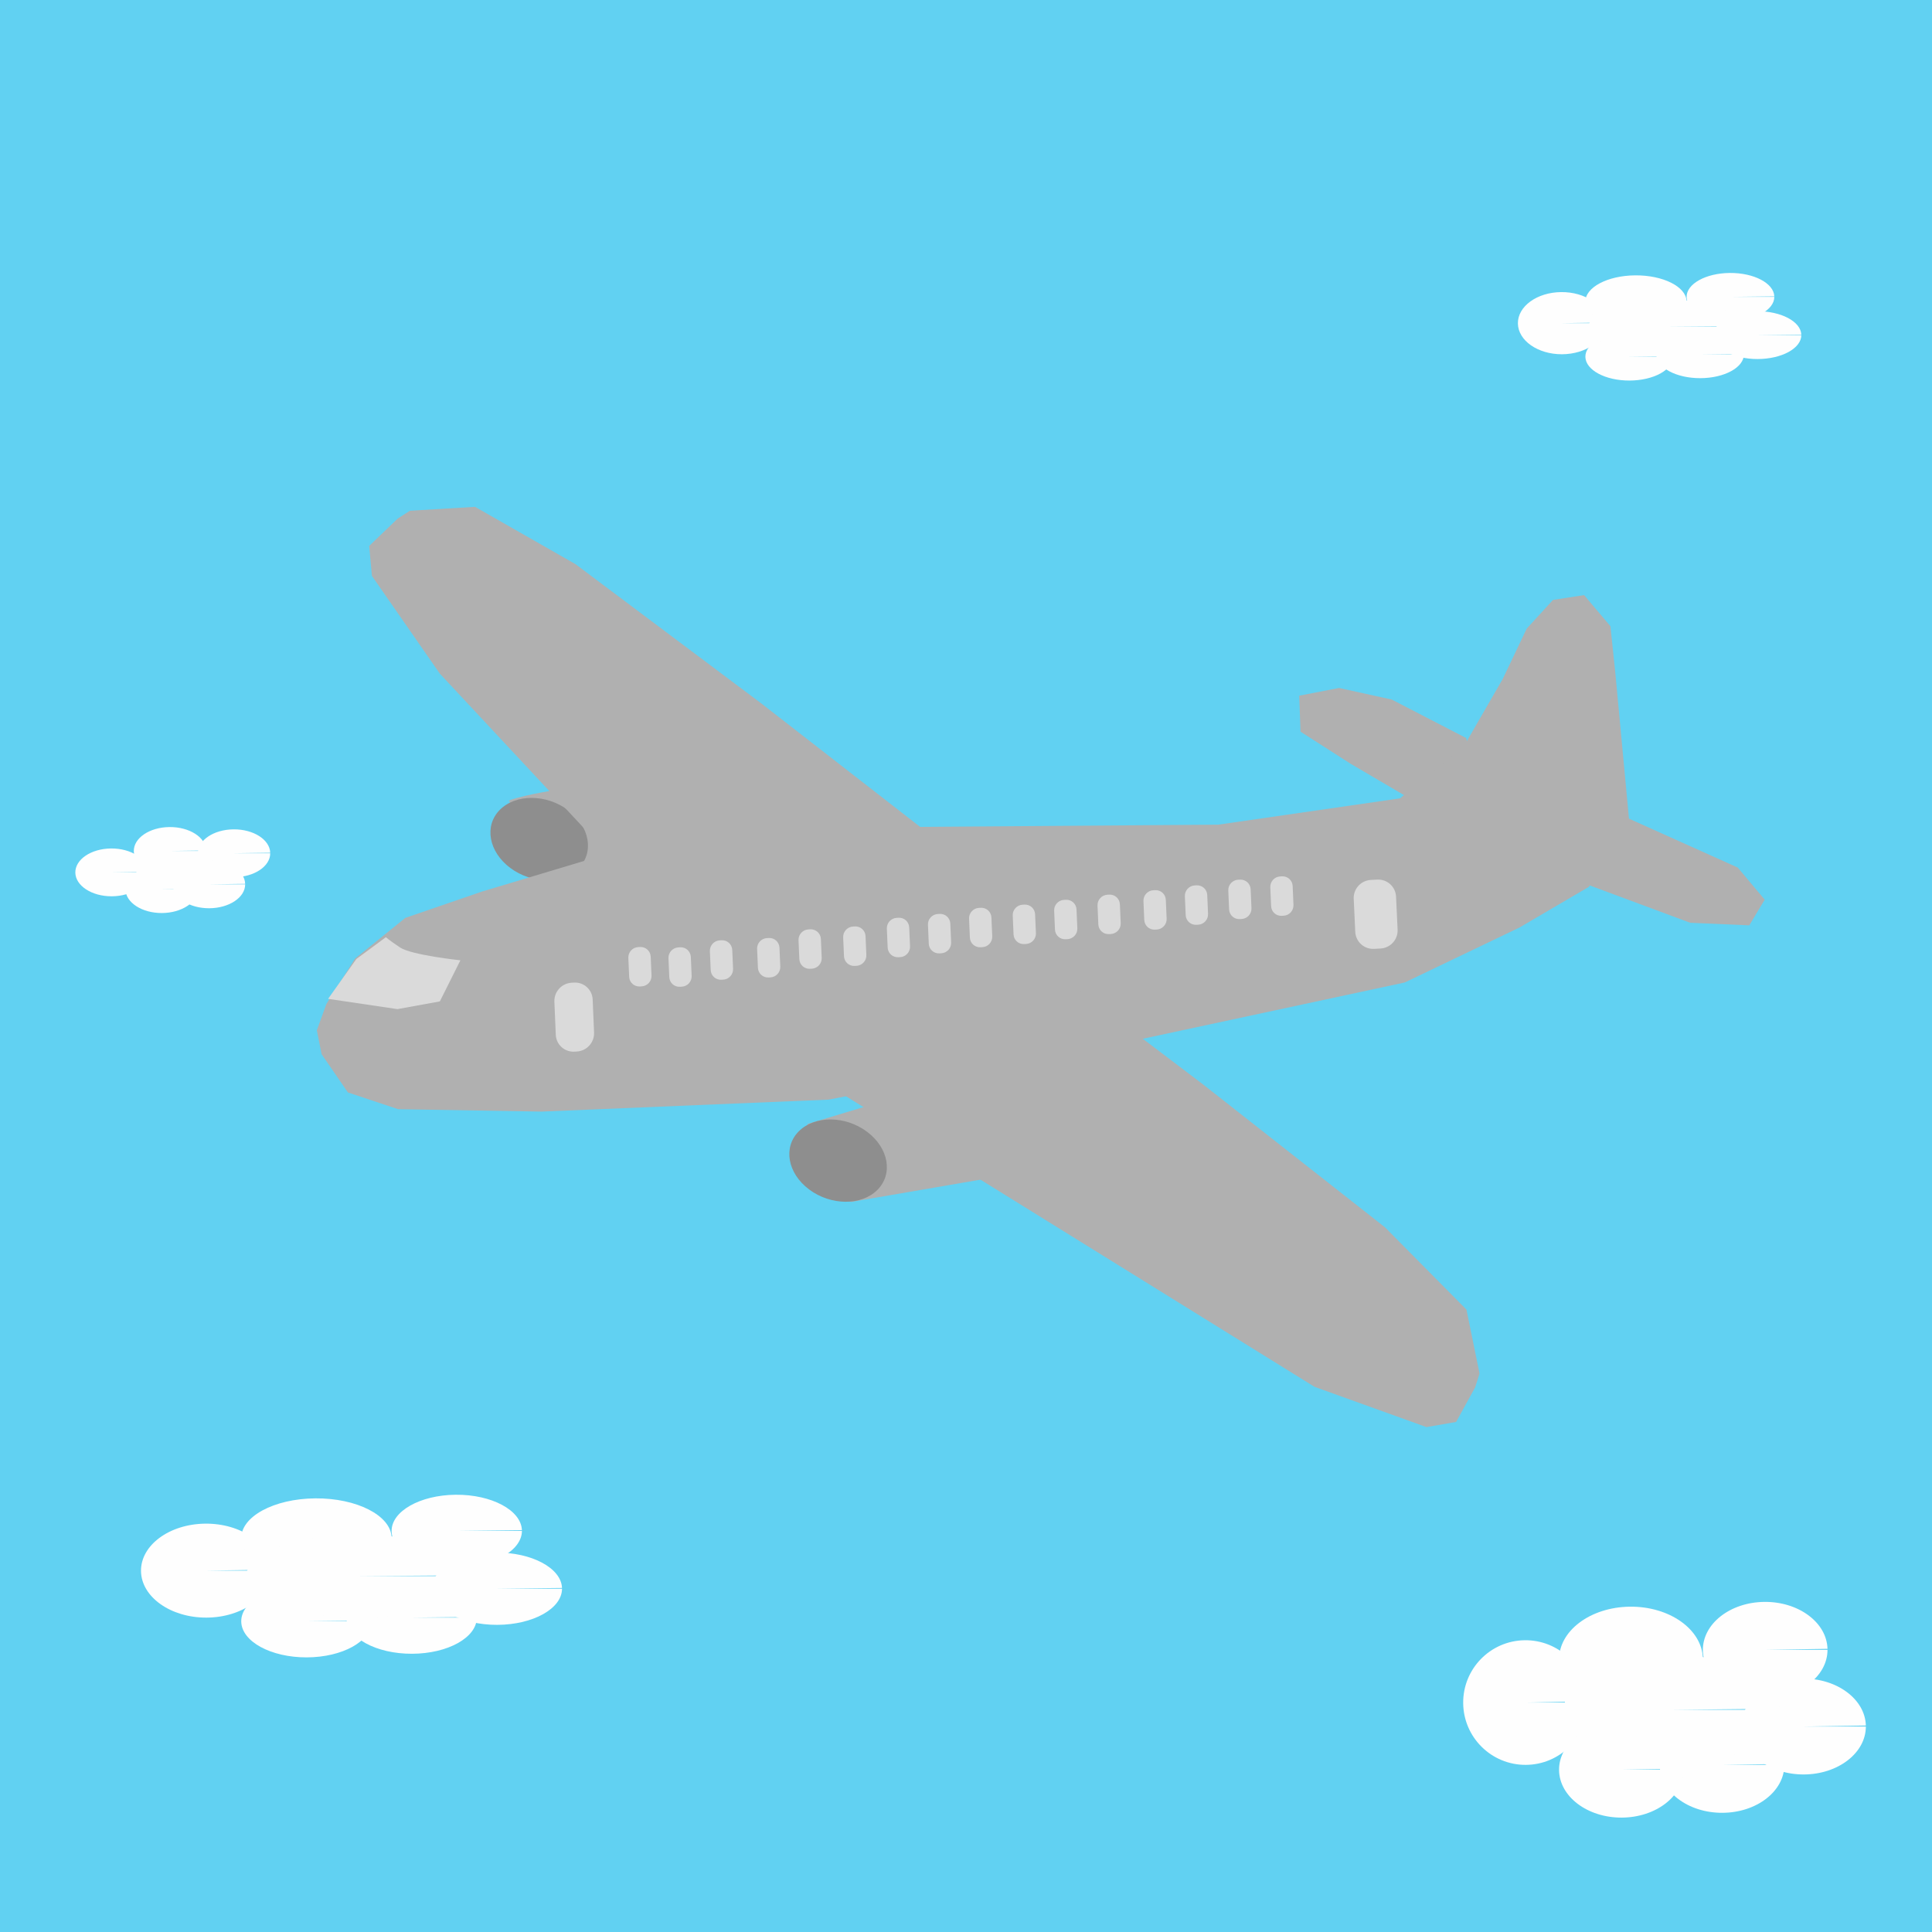
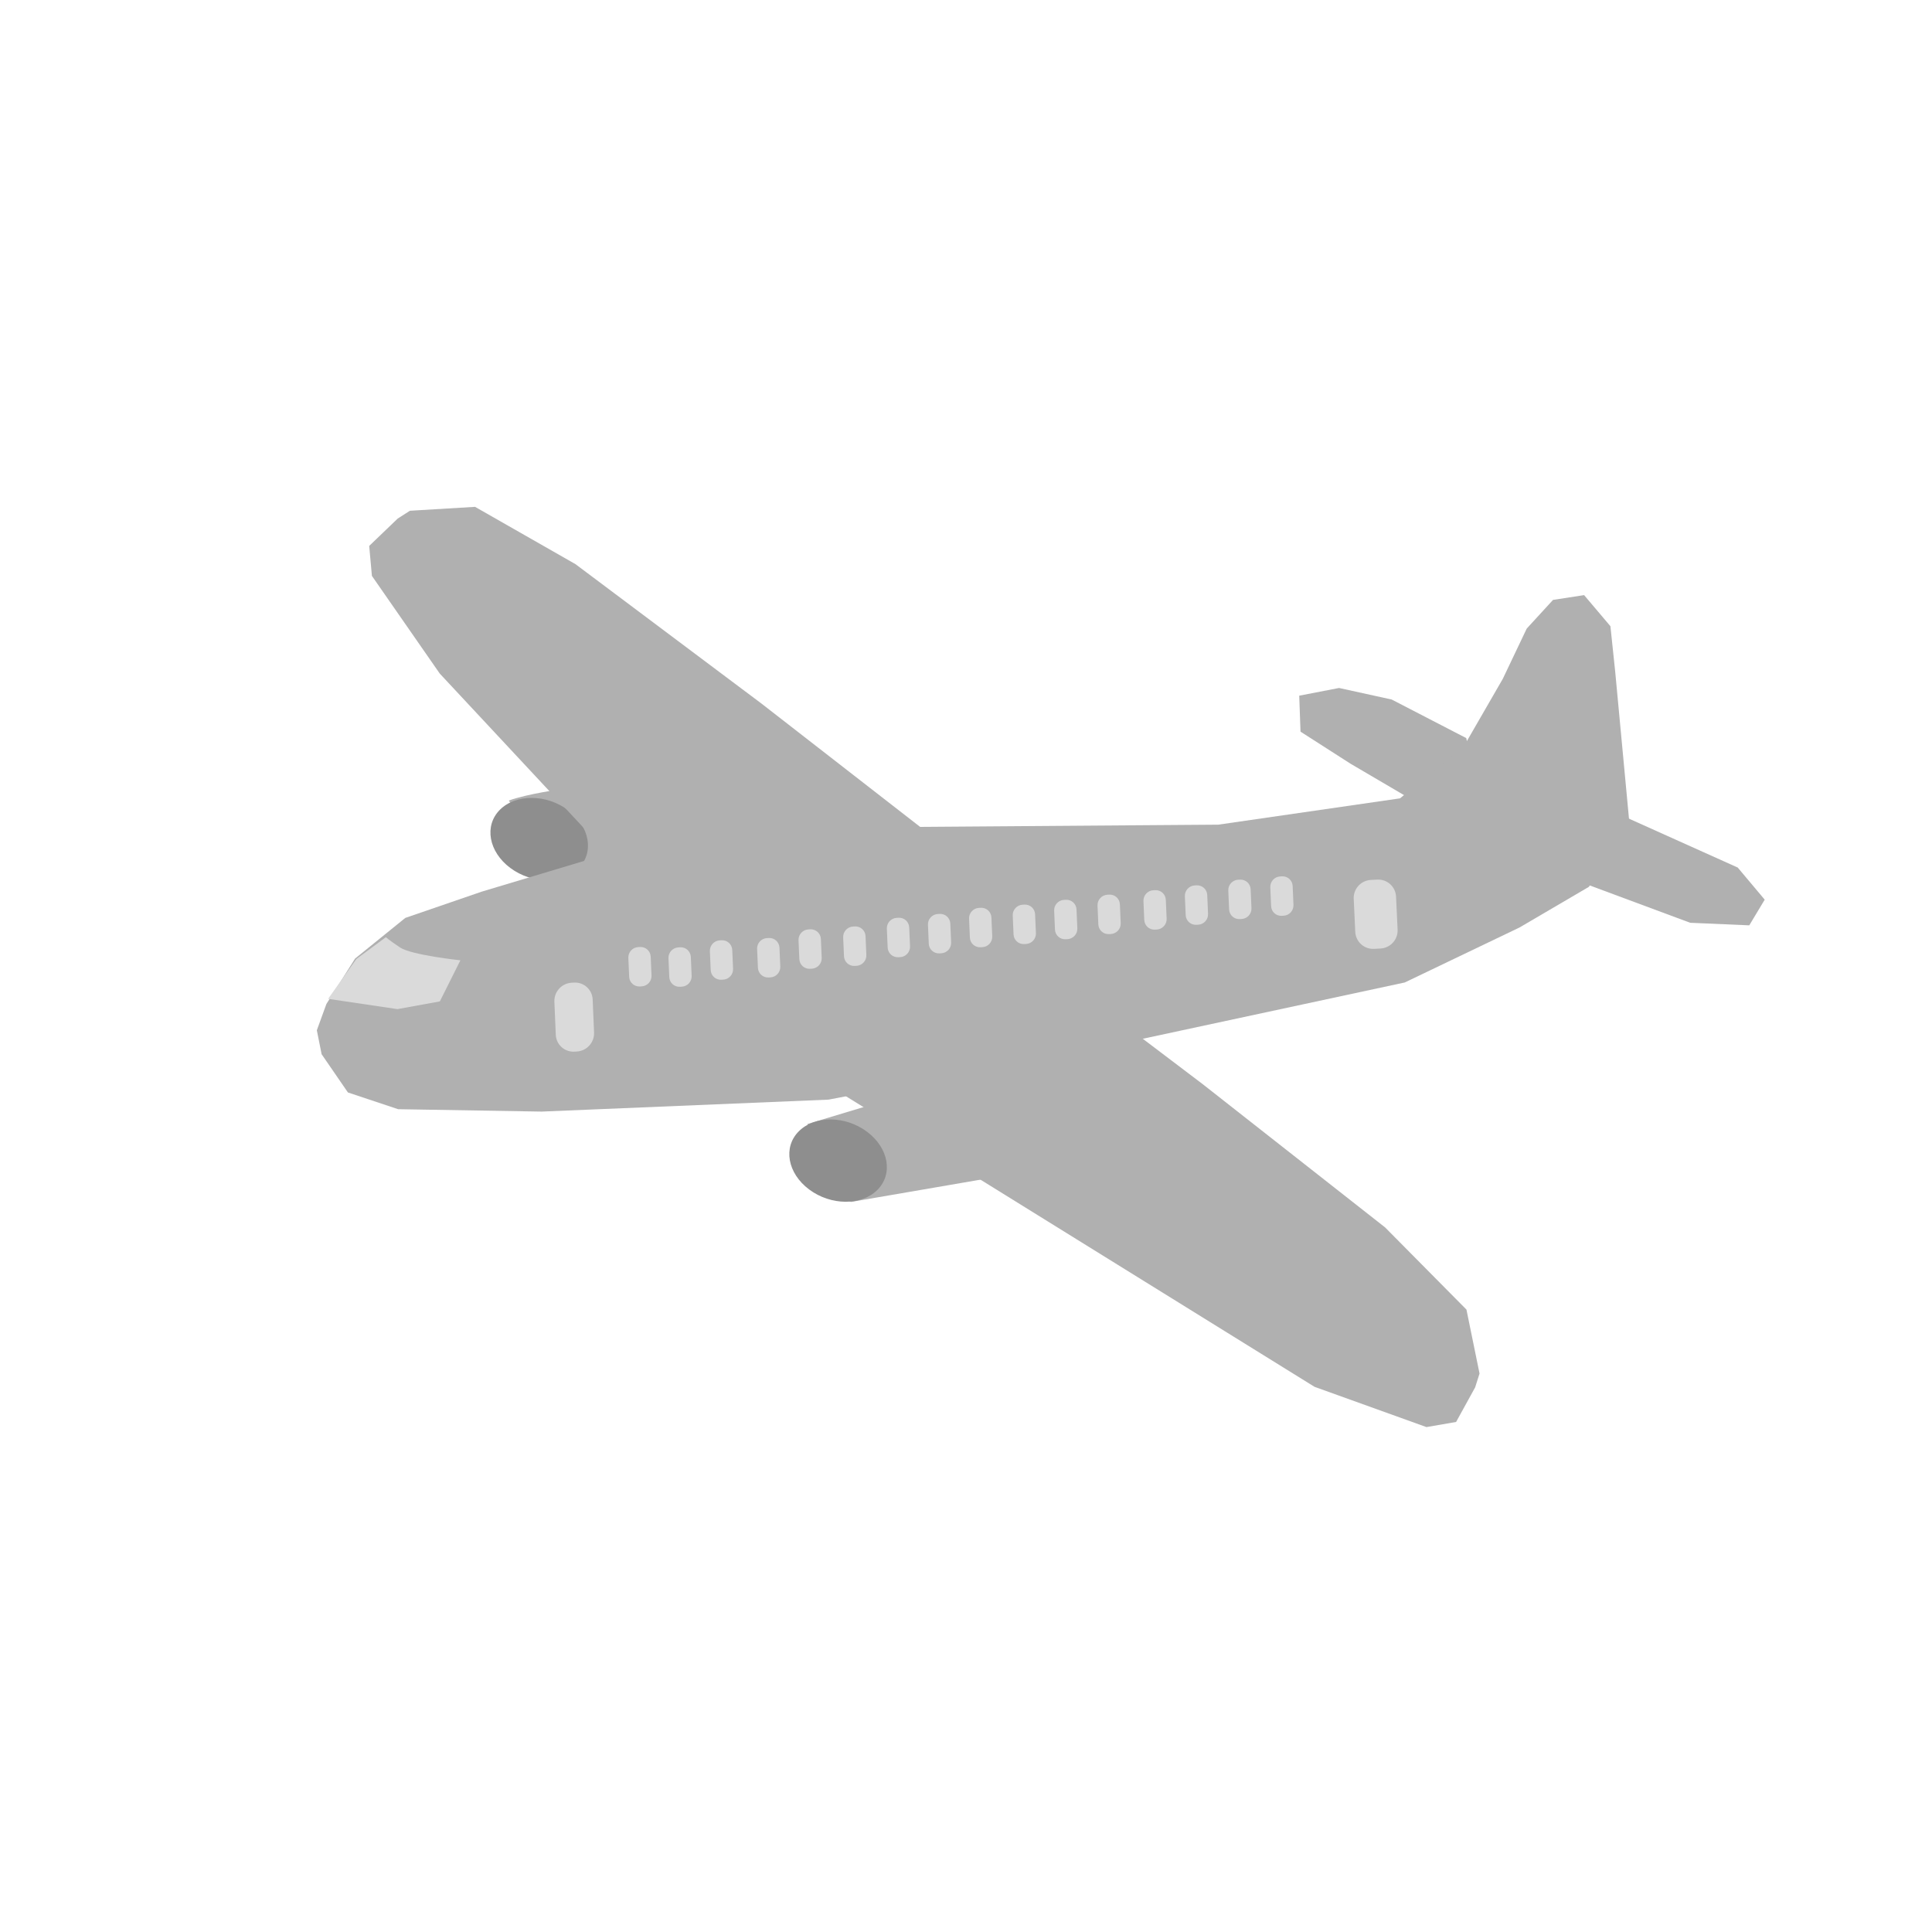
- <svg xmlns="http://www.w3.org/2000/svg" width="520" height="520">
-   <g transform="translate(-124.252 -415.238)">
-     <rect style="opacity:1;fill:#61d1f2;fill-opacity:1;stroke:none;stroke-width:.806;stroke-opacity:1" width="520" height="520" x="124.252" y="415.238" ry="0" />
-     <path transform="matrix(.75688 0 0 .65 26.875 436.033)" d="M181.188 329.243a12.871 9.901 0 0 1-12.804 9.9 12.871 9.901 0 0 1-12.938-9.797 12.871 9.901 0 0 1 12.67-10.003 12.871 9.901 0 0 1 13.07 9.693l-12.87.207z" style="fill:#fefefe;fill-opacity:1;stroke:none" />
-     <path d="M181.188 329.243a12.871 9.901 0 0 1-12.804 9.9 12.871 9.901 0 0 1-12.938-9.797 12.871 9.901 0 0 1 12.67-10.003 12.871 9.901 0 0 1 13.07 9.693l-12.87.207z" style="fill:#fefefe;fill-opacity:1;stroke:none" transform="matrix(.75688 0 0 .65 42.612 430.267)" />
-     <path d="M181.188 329.243a12.871 9.901 0 0 1-12.804 9.9 12.871 9.901 0 0 1-12.938-9.797 12.871 9.901 0 0 1 12.67-10.003 12.871 9.901 0 0 1 13.07 9.693l-12.87.207z" style="fill:#fefefe;fill-opacity:1;stroke:none" transform="matrix(.75688 0 0 .65 59.848 430.885)" />
-     <path d="M181.188 329.243a12.871 9.901 0 0 1-12.804 9.9 12.871 9.901 0 0 1-12.938-9.797 12.871 9.901 0 0 1 12.67-10.003 12.871 9.901 0 0 1 13.07 9.693l-12.87.207z" style="fill:#fefefe;fill-opacity:1;stroke:none" transform="matrix(.75688 0 0 .65 40.364 440.538)" />
-     <path d="M181.188 329.243a12.871 9.901 0 0 1-12.804 9.9 12.871 9.901 0 0 1-12.938-9.797 12.871 9.901 0 0 1 12.67-10.003 12.871 9.901 0 0 1 13.07 9.693l-12.87.207z" style="fill:#fefefe;fill-opacity:1;stroke:none" transform="matrix(.75688 0 0 .65 53.103 439.251)" />
-     <g>
-       <path transform="matrix(1.30315 0 0 1.69409 315.501 315.715)" style="fill:#fefefe;fill-opacity:1;stroke:none" d="M181.188 329.243a12.871 9.901 0 0 1-12.804 9.9 12.871 9.901 0 0 1-12.938-9.797 12.871 9.901 0 0 1 12.67-10.003 12.871 9.901 0 0 1 13.07 9.693l-12.87.207z" />
-       <path transform="matrix(1.50363 0 0 1.43346 310.142 389.913)" style="fill:#fefefe;fill-opacity:1;stroke:none" d="M181.188 329.243a12.871 9.901 0 0 1-12.804 9.9 12.871 9.901 0 0 1-12.938-9.797 12.871 9.901 0 0 1 12.67-10.003 12.871 9.901 0 0 1 13.07 9.693l-12.87.207z" />
-       <path transform="matrix(1.30315 0 0 1.30315 380.013 430.238)" style="fill:#fefefe;fill-opacity:1;stroke:none" d="M181.188 329.243a12.871 9.901 0 0 1-12.804 9.9 12.871 9.901 0 0 1-12.938-9.797 12.871 9.901 0 0 1 12.67-10.003 12.871 9.901 0 0 1 13.07 9.693l-12.87.207z" />
-       <path transform="matrix(1.30315 0 0 1.30315 390.335 450.882)" style="fill:#fefefe;fill-opacity:1;stroke:none" d="M181.188 329.243a12.871 9.901 0 0 1-12.804 9.9 12.871 9.901 0 0 1-12.938-9.797 12.871 9.901 0 0 1 12.67-10.003 12.871 9.901 0 0 1 13.07 9.693l-12.87.207z" />
-       <path transform="matrix(1.30315 0 0 1.30315 368.401 461.204)" style="fill:#fefefe;fill-opacity:1;stroke:none" d="M181.188 329.243a12.871 9.901 0 0 1-12.804 9.9 12.871 9.901 0 0 1-12.938-9.797 12.871 9.901 0 0 1 12.67-10.003 12.871 9.901 0 0 1 13.07 9.693l-12.87.207z" />
-       <path transform="matrix(1.30315 0 0 1.30315 341.306 462.494)" style="fill:#fefefe;fill-opacity:1;stroke:none" d="M181.188 329.243a12.871 9.901 0 0 1-12.804 9.9 12.871 9.901 0 0 1-12.938-9.797 12.871 9.901 0 0 1 12.67-10.003 12.871 9.901 0 0 1 13.07 9.693l-12.87.207z" />
-       <path d="M181.188 329.243a12.871 9.901 0 0 1-12.804 9.9 12.871 9.901 0 0 1-12.938-9.797 12.871 9.901 0 0 1 12.67-10.003 12.871 9.901 0 0 1 13.07 9.693l-12.87.207z" style="fill:#fefefe;fill-opacity:1;stroke:none" transform="matrix(2.25544 0 0 1.49862 194.566 382.034)" />
-     </g>
-     <g>
-       <path transform="matrix(1.36252 0 0 1.27726 -49.596 417.447)" style="fill:#fefefe;fill-opacity:1;stroke:none" d="M181.188 329.243a12.871 9.901 0 0 1-12.804 9.9 12.871 9.901 0 0 1-12.938-9.797 12.871 9.901 0 0 1 12.67-10.003 12.871 9.901 0 0 1 13.07 9.693l-12.87.207z" />
-       <path transform="matrix(1.57214 0 0 1.08076 -55.2 473.389)" style="fill:#fefefe;fill-opacity:1;stroke:none" d="M181.188 329.243a12.871 9.901 0 0 1-12.804 9.9 12.871 9.901 0 0 1-12.938-9.797 12.871 9.901 0 0 1 12.67-10.003 12.871 9.901 0 0 1 13.07 9.693l-12.87.207z" />
-       <path transform="matrix(1.36252 0 0 .98251 17.855 503.792)" style="fill:#fefefe;fill-opacity:1;stroke:none" d="M181.188 329.243a12.871 9.901 0 0 1-12.804 9.9 12.871 9.901 0 0 1-12.938-9.797 12.871 9.901 0 0 1 12.67-10.003 12.871 9.901 0 0 1 13.07 9.693l-12.87.207z" />
-       <path transform="matrix(1.36252 0 0 .98251 28.648 519.356)" style="fill:#fefefe;fill-opacity:1;stroke:none" d="M181.188 329.243a12.871 9.901 0 0 1-12.804 9.9 12.871 9.901 0 0 1-12.938-9.797 12.871 9.901 0 0 1 12.67-10.003 12.871 9.901 0 0 1 13.07 9.693l-12.87.207z" />
-       <path transform="matrix(1.36252 0 0 .98251 5.714 527.139)" style="fill:#fefefe;fill-opacity:1;stroke:none" d="M181.188 329.243a12.871 9.901 0 0 1-12.804 9.9 12.871 9.901 0 0 1-12.938-9.797 12.871 9.901 0 0 1 12.67-10.003 12.871 9.901 0 0 1 13.07 9.693l-12.87.207z" />
-       <path transform="matrix(1.36252 0 0 .98251 -22.616 528.112)" style="fill:#fefefe;fill-opacity:1;stroke:none" d="M181.188 329.243a12.871 9.901 0 0 1-12.804 9.9 12.871 9.901 0 0 1-12.938-9.797 12.871 9.901 0 0 1 12.67-10.003 12.871 9.901 0 0 1 13.07 9.693l-12.87.207z" />
-       <path d="M181.188 329.243a12.871 9.901 0 0 1-12.804 9.9 12.871 9.901 0 0 1-12.938-9.797 12.871 9.901 0 0 1 12.67-10.003 12.871 9.901 0 0 1 13.07 9.693l-12.87.207z" style="fill:#fefefe;fill-opacity:1;stroke:none" transform="matrix(2.35821 0 0 1.12989 -176.042 467.448)" />
-     </g>
-     <g>
-       <path transform="matrix(.9172 0 0 .845 390.221 224.01)" style="fill:#fefefe;fill-opacity:1;stroke:none" d="M181.188 329.243a12.871 9.901 0 0 1-12.804 9.9 12.871 9.901 0 0 1-12.938-9.797 12.871 9.901 0 0 1 12.67-10.003 12.871 9.901 0 0 1 13.07 9.693l-12.87.207z" />
-       <path transform="matrix(1.0583 0 0 .715 386.45 261.02)" style="fill:#fefefe;fill-opacity:1;stroke:none" d="M181.188 329.243a12.871 9.901 0 0 1-12.804 9.9 12.871 9.901 0 0 1-12.938-9.797 12.871 9.901 0 0 1 12.67-10.003 12.871 9.901 0 0 1 13.07 9.693l-12.87.207z" />
-       <path transform="matrix(.9172 0 0 .65 435.627 281.133)" style="fill:#fefefe;fill-opacity:1;stroke:none" d="M181.188 329.243a12.871 9.901 0 0 1-12.804 9.9 12.871 9.901 0 0 1-12.938-9.797 12.871 9.901 0 0 1 12.67-10.003 12.871 9.901 0 0 1 13.07 9.693l-12.87.207z" />
-       <path transform="matrix(.9172 0 0 .65 442.892 291.43)" style="fill:#fefefe;fill-opacity:1;stroke:none" d="M181.188 329.243a12.871 9.901 0 0 1-12.804 9.9 12.871 9.901 0 0 1-12.938-9.797 12.871 9.901 0 0 1 12.67-10.003 12.871 9.901 0 0 1 13.07 9.693l-12.87.207z" />
-       <path transform="matrix(.9172 0 0 .65 427.454 296.579)" style="fill:#fefefe;fill-opacity:1;stroke:none" d="M181.188 329.243a12.871 9.901 0 0 1-12.804 9.9 12.871 9.901 0 0 1-12.938-9.797 12.871 9.901 0 0 1 12.67-10.003 12.871 9.901 0 0 1 13.07 9.693l-12.87.207z" />
-       <path transform="matrix(.9172 0 0 .65 408.384 297.222)" style="fill:#fefefe;fill-opacity:1;stroke:none" d="M181.188 329.243a12.871 9.901 0 0 1-12.804 9.9 12.871 9.901 0 0 1-12.938-9.797 12.871 9.901 0 0 1 12.67-10.003 12.871 9.901 0 0 1 13.07 9.693l-12.87.207z" />
-       <path d="M181.188 329.243a12.871 9.901 0 0 1-12.804 9.9 12.871 9.901 0 0 1-12.938-9.797 12.871 9.901 0 0 1 12.67-10.003 12.871 9.901 0 0 1 13.07 9.693l-12.87.207z" style="fill:#fefefe;fill-opacity:1;stroke:none" transform="matrix(1.58745 0 0 .7475 305.103 257.09)" />
-     </g>
-   </g>
-   <g transform="translate(-124.252 -106.97)">
-     <path style="fill:#b0b0b0;fill-opacity:1;stroke:none;stroke-width:.65px;stroke-linecap:butt;stroke-linejoin:miter;stroke-opacity:1" d="M353.286 430.472c-12.83-6.77-7.324-14.196-11.739-20.966l24.642-7.432 25.468 17.597-1.68 4.493z" />
-     <ellipse style="fill:#8e8e8e;fill-opacity:1;stroke:none;stroke-width:.641;stroke-opacity:1" transform="matrix(.80122 .59837 -.70793 .70629 0 0)" cx="549.721" cy="128.011" rx="13.191" ry="11.001" />
-     <path style="fill:#b0b0b0;fill-opacity:1;stroke:none;stroke-width:.65px;stroke-linecap:butt;stroke-linejoin:miter;stroke-opacity:1" d="M261.2 322.44c4.96-1.827 14.618-3.132 14.618-3.132l15.923 20.623-17.49 1.827z" />
-     <ellipse style="fill:#8e8e8e;fill-opacity:1;stroke:none;stroke-width:.641;stroke-opacity:1" transform="matrix(.80122 .59837 -.70793 .70629 0 0)" cx="430.381" cy="106.579" rx="13.191" ry="11.001" />
-     <path style="fill:#b0b0b0;fill-opacity:1;stroke:none;stroke-width:.673px;stroke-linecap:butt;stroke-linejoin:miter;stroke-opacity:1" d="m288.967 337.96-46.35-49.695-18.265-26.294-.73-8.064 7.67-7.363 3.288-2.103 17.535-1.052 27.033 15.426 50.046 37.514 44.202 34.359 5.114 4.908z" />
-     <path style="fill:#b0b0b0;fill-opacity:1;stroke:none;stroke-width:.65px;stroke-linecap:butt;stroke-linejoin:miter;stroke-opacity:1" d="m518.887 305.623-20.053-10.373-14.175-3.111-10.718 2.074.345 9.681 13.484 8.644 15.905 9.335L520.27 311.5z" />
-     <path style="fill:#b0b0b0;fill-opacity:1;stroke:none;stroke-width:.65px;stroke-linecap:butt;stroke-linejoin:miter;stroke-opacity:1" d="m286.112 337.294-32.178 9.654-20.594 7.08-13.515 10.94-7.723 12.227-2.574 7.08 1.287 6.435 7.08 10.297 13.514 4.505 38.614.644 77.228-3.218 77.227-14.802 77.872-16.733 30.89-14.802 18.664-10.94 10.94-16.733-3.86-41.188-1.288-12.228-7.079-8.366-8.366 1.287-7.08 7.723-6.435 13.515-9.654 16.732-3.861 3.862-14.158 11.584-48.911 7.08-86.881.643-79.159 8.366z" />
-     <path style="fill:#b0b0b0;fill-opacity:1;stroke:none;stroke-width:.65px;stroke-linecap:butt;stroke-linejoin:miter;stroke-opacity:1" d="m527.999 336.32 51.17 19.016 15.904.691 4.15-6.915-7.261-8.643-30.771-13.83z" />
-     <rect style="fill:#dadada;fill-opacity:1;stroke:none;stroke-width:.668;stroke-miterlimit:4;stroke-dasharray:none;stroke-dashoffset:0;stroke-opacity:1" width="11.411" height="18.57" x="471.793" y="368.887" ry="4.836" transform="matrix(.99866 -.05178 .04668 .99891 0 0)" />
-     <rect style="fill:#dadada;fill-opacity:1;stroke:none;stroke-width:.367;stroke-miterlimit:4;stroke-dasharray:none;stroke-dashoffset:0;stroke-opacity:1" width="6.029" height="10.607" x="450.826" y="368.601" ry="2.762" transform="matrix(.99843 -.05598 .04318 .99907 0 0)" />
-     <rect style="fill:#dadada;fill-opacity:1;stroke:none;stroke-width:.367;stroke-miterlimit:4;stroke-dasharray:none;stroke-dashoffset:0;stroke-opacity:1" width="6.029" height="10.607" x="439.491" y="368.851" ry="2.762" transform="matrix(.99843 -.05598 .04318 .99907 0 0)" />
-     <rect style="fill:#dadada;fill-opacity:1;stroke:none;stroke-width:.367;stroke-miterlimit:4;stroke-dasharray:none;stroke-dashoffset:0;stroke-opacity:1" width="6.029" height="10.607" x="427.749" y="369.73" ry="2.762" transform="matrix(.99843 -.05598 .04318 .99907 0 0)" />
-     <rect style="fill:#dadada;fill-opacity:1;stroke:none;stroke-width:.367;stroke-miterlimit:4;stroke-dasharray:none;stroke-dashoffset:0;stroke-opacity:1" width="6.029" height="10.607" x="416.555" y="370.404" ry="2.762" transform="matrix(.99843 -.05598 .04318 .99907 0 0)" />
-     <rect style="fill:#dadada;fill-opacity:1;stroke:none;stroke-width:.367;stroke-miterlimit:4;stroke-dasharray:none;stroke-dashoffset:0;stroke-opacity:1" width="6.029" height="10.607" x="404.15" y="370.913" ry="2.762" transform="matrix(.99843 -.05598 .04318 .99907 0 0)" />
-     <rect style="fill:#dadada;fill-opacity:1;stroke:none;stroke-width:.367;stroke-miterlimit:4;stroke-dasharray:none;stroke-dashoffset:0;stroke-opacity:1" width="6.029" height="10.607" x="392.428" y="371.641" ry="2.762" transform="matrix(.99843 -.05598 .04318 .99907 0 0)" />
-     <rect style="fill:#dadada;fill-opacity:1;stroke:none;stroke-width:.367;stroke-miterlimit:4;stroke-dasharray:none;stroke-dashoffset:0;stroke-opacity:1" width="6.029" height="10.607" x="381.234" y="372.315" ry="2.762" transform="matrix(.99843 -.05598 .04318 .99907 0 0)" />
-     <rect style="fill:#dadada;fill-opacity:1;stroke:none;stroke-width:.367;stroke-miterlimit:4;stroke-dasharray:none;stroke-dashoffset:0;stroke-opacity:1" width="6.029" height="10.607" x="369.452" y="372.513" ry="2.762" transform="matrix(.99843 -.05598 .04318 .99907 0 0)" />
-     <rect style="fill:#dadada;fill-opacity:1;stroke:none;stroke-width:.367;stroke-miterlimit:4;stroke-dasharray:none;stroke-dashoffset:0;stroke-opacity:1" width="6.029" height="10.607" x="358.327" y="373.537" ry="2.762" transform="matrix(.99843 -.05598 .04318 .99907 0 0)" />
-     <rect style="fill:#dadada;fill-opacity:1;stroke:none;stroke-width:.367;stroke-miterlimit:4;stroke-dasharray:none;stroke-dashoffset:0;stroke-opacity:1" width="6.029" height="10.607" x="347.227" y="373.953" ry="2.762" transform="matrix(.99843 -.05598 .04318 .99907 0 0)" />
-     <rect style="fill:#dadada;fill-opacity:1;stroke:none;stroke-width:.367;stroke-miterlimit:4;stroke-dasharray:none;stroke-dashoffset:0;stroke-opacity:1" width="6.029" height="10.607" x="335.381" y="375.629" ry="2.762" transform="matrix(.99843 -.05598 .04318 .99907 0 0)" />
-     <rect style="fill:#dadada;fill-opacity:1;stroke:none;stroke-width:.367;stroke-miterlimit:4;stroke-dasharray:none;stroke-dashoffset:0;stroke-opacity:1" width="6.029" height="10.607" x="323.34" y="375.729" ry="2.762" transform="matrix(.99843 -.05598 .04318 .99907 0 0)" />
-     <rect style="fill:#dadada;fill-opacity:1;stroke:none;stroke-width:.367;stroke-miterlimit:4;stroke-dasharray:none;stroke-dashoffset:0;stroke-opacity:1" width="6.029" height="10.607" x="312.102" y="377.439" ry="2.762" transform="matrix(.99843 -.05598 .04318 .99907 0 0)" />
-     <rect style="fill:#dadada;fill-opacity:1;stroke:none;stroke-width:.367;stroke-miterlimit:4;stroke-dasharray:none;stroke-dashoffset:0;stroke-opacity:1" width="6.029" height="10.607" x="299.377" y="377.335" ry="2.762" transform="matrix(.99843 -.05598 .04318 .99907 0 0)" />
-     <rect style="fill:#dadada;fill-opacity:1;stroke:none;stroke-width:.367;stroke-miterlimit:4;stroke-dasharray:none;stroke-dashoffset:0;stroke-opacity:1" width="6.029" height="10.607" x="288.157" y="378.603" ry="2.762" transform="matrix(.99843 -.05598 .04318 .99907 0 0)" />
-     <rect style="fill:#dadada;fill-opacity:1;stroke:none;stroke-width:.367;stroke-miterlimit:4;stroke-dasharray:none;stroke-dashoffset:0;stroke-opacity:1" width="6.029" height="10.607" x="277.369" y="377.915" ry="2.762" transform="matrix(.99843 -.05598 .04318 .99907 0 0)" />
-     <rect style="fill:#dadada;fill-opacity:1;stroke:none;stroke-width:.635;stroke-miterlimit:4;stroke-dasharray:none;stroke-dashoffset:0;stroke-opacity:1" width="10.322" height="18.566" x="257.347" y="386.828" ry="4.835" transform="matrix(.99836 -.05724 .04223 .9991 0 0)" />
-     <path style="fill:#dadada;fill-opacity:1;stroke:none;stroke-width:.65px;stroke-linecap:butt;stroke-linejoin:miter;stroke-opacity:1" d="m228.116 359.213-7.952 5.878-7.606 10.718 18.67 2.766 11.41-2.075 5.531-11.063s-13.138-1.383-16.25-3.458c-3.111-2.074-3.803-2.766-3.803-2.766z" />
-     <path style="fill:#b0b0b0;fill-opacity:1;stroke:none;stroke-width:.673px;stroke-linecap:butt;stroke-linejoin:miter;stroke-opacity:1" d="m338.622 393.766 139.438 86.47 30.126 10.837 7.979-1.382 5.126-9.315 1.18-3.72-3.522-17.21-21.897-22.118-49.189-38.633-44.628-33.802-6.065-3.67z" />
+ <svg xmlns="http://www.w3.org/2000/svg" width="520" height="520" version="1.1" id="svg7398">
+   <g transform="translate(-124.252 -106.97)" id="g7396">
+     <path style="fill:#b0b0b0;fill-opacity:1;stroke:none;stroke-width:.65px;stroke-linecap:butt;stroke-linejoin:miter;stroke-opacity:1" d="M353.286 430.472c-12.83-6.77-7.324-14.196-11.739-20.966l24.642-7.432 25.468 17.597-1.68 4.493z" id="path7340" />
+     <ellipse style="fill:#8e8e8e;fill-opacity:1;stroke:none;stroke-width:.641;stroke-opacity:1" transform="matrix(.80122 .59837 -.70793 .70629 0 0)" cx="549.721" cy="128.011" rx="13.191" ry="11.001" id="ellipse7342" />
+     <path style="fill:#b0b0b0;fill-opacity:1;stroke:none;stroke-width:.65px;stroke-linecap:butt;stroke-linejoin:miter;stroke-opacity:1" d="M261.2 322.44c4.96-1.827 14.618-3.132 14.618-3.132l15.923 20.623-17.49 1.827z" id="path7344" />
+     <ellipse style="fill:#8e8e8e;fill-opacity:1;stroke:none;stroke-width:.641;stroke-opacity:1" transform="matrix(.80122 .59837 -.70793 .70629 0 0)" cx="430.381" cy="106.579" rx="13.191" ry="11.001" id="ellipse7346" />
+     <path style="fill:#b0b0b0;fill-opacity:1;stroke:none;stroke-width:.673px;stroke-linecap:butt;stroke-linejoin:miter;stroke-opacity:1" d="m288.967 337.96-46.35-49.695-18.265-26.294-.73-8.064 7.67-7.363 3.288-2.103 17.535-1.052 27.033 15.426 50.046 37.514 44.202 34.359 5.114 4.908z" id="path7348" />
+     <path style="fill:#b0b0b0;fill-opacity:1;stroke:none;stroke-width:.65px;stroke-linecap:butt;stroke-linejoin:miter;stroke-opacity:1" d="m518.887 305.623-20.053-10.373-14.175-3.111-10.718 2.074.345 9.681 13.484 8.644 15.905 9.335L520.27 311.5z" id="path7350" />
+     <path style="fill:#b0b0b0;fill-opacity:1;stroke:none;stroke-width:.65px;stroke-linecap:butt;stroke-linejoin:miter;stroke-opacity:1" d="m286.112 337.294-32.178 9.654-20.594 7.08-13.515 10.94-7.723 12.227-2.574 7.08 1.287 6.435 7.08 10.297 13.514 4.505 38.614.644 77.228-3.218 77.227-14.802 77.872-16.733 30.89-14.802 18.664-10.94 10.94-16.733-3.86-41.188-1.288-12.228-7.079-8.366-8.366 1.287-7.08 7.723-6.435 13.515-9.654 16.732-3.861 3.862-14.158 11.584-48.911 7.08-86.881.643-79.159 8.366z" id="path7352" />
+     <path style="fill:#b0b0b0;fill-opacity:1;stroke:none;stroke-width:.65px;stroke-linecap:butt;stroke-linejoin:miter;stroke-opacity:1" d="m527.999 336.32 51.17 19.016 15.904.691 4.15-6.915-7.261-8.643-30.771-13.83z" id="path7354" />
+     <rect style="fill:#dadada;fill-opacity:1;stroke:none;stroke-width:.668;stroke-miterlimit:4;stroke-dasharray:none;stroke-dashoffset:0;stroke-opacity:1" width="11.411" height="18.57" x="471.793" y="368.887" ry="4.836" transform="matrix(.99866 -.05178 .04668 .99891 0 0)" id="rect7356" />
+     <rect style="fill:#dadada;fill-opacity:1;stroke:none;stroke-width:.367;stroke-miterlimit:4;stroke-dasharray:none;stroke-dashoffset:0;stroke-opacity:1" width="6.029" height="10.607" x="450.826" y="368.601" ry="2.762" transform="matrix(.99843 -.05598 .04318 .99907 0 0)" id="rect7358" />
+     <rect style="fill:#dadada;fill-opacity:1;stroke:none;stroke-width:.367;stroke-miterlimit:4;stroke-dasharray:none;stroke-dashoffset:0;stroke-opacity:1" width="6.029" height="10.607" x="439.491" y="368.851" ry="2.762" transform="matrix(.99843 -.05598 .04318 .99907 0 0)" id="rect7360" />
+     <rect style="fill:#dadada;fill-opacity:1;stroke:none;stroke-width:.367;stroke-miterlimit:4;stroke-dasharray:none;stroke-dashoffset:0;stroke-opacity:1" width="6.029" height="10.607" x="427.749" y="369.73" ry="2.762" transform="matrix(.99843 -.05598 .04318 .99907 0 0)" id="rect7362" />
+     <rect style="fill:#dadada;fill-opacity:1;stroke:none;stroke-width:.367;stroke-miterlimit:4;stroke-dasharray:none;stroke-dashoffset:0;stroke-opacity:1" width="6.029" height="10.607" x="416.555" y="370.404" ry="2.762" transform="matrix(.99843 -.05598 .04318 .99907 0 0)" id="rect7364" />
+     <rect style="fill:#dadada;fill-opacity:1;stroke:none;stroke-width:.367;stroke-miterlimit:4;stroke-dasharray:none;stroke-dashoffset:0;stroke-opacity:1" width="6.029" height="10.607" x="404.15" y="370.913" ry="2.762" transform="matrix(.99843 -.05598 .04318 .99907 0 0)" id="rect7366" />
+     <rect style="fill:#dadada;fill-opacity:1;stroke:none;stroke-width:.367;stroke-miterlimit:4;stroke-dasharray:none;stroke-dashoffset:0;stroke-opacity:1" width="6.029" height="10.607" x="392.428" y="371.641" ry="2.762" transform="matrix(.99843 -.05598 .04318 .99907 0 0)" id="rect7368" />
+     <rect style="fill:#dadada;fill-opacity:1;stroke:none;stroke-width:.367;stroke-miterlimit:4;stroke-dasharray:none;stroke-dashoffset:0;stroke-opacity:1" width="6.029" height="10.607" x="381.234" y="372.315" ry="2.762" transform="matrix(.99843 -.05598 .04318 .99907 0 0)" id="rect7370" />
+     <rect style="fill:#dadada;fill-opacity:1;stroke:none;stroke-width:.367;stroke-miterlimit:4;stroke-dasharray:none;stroke-dashoffset:0;stroke-opacity:1" width="6.029" height="10.607" x="369.452" y="372.513" ry="2.762" transform="matrix(.99843 -.05598 .04318 .99907 0 0)" id="rect7372" />
+     <rect style="fill:#dadada;fill-opacity:1;stroke:none;stroke-width:.367;stroke-miterlimit:4;stroke-dasharray:none;stroke-dashoffset:0;stroke-opacity:1" width="6.029" height="10.607" x="358.327" y="373.537" ry="2.762" transform="matrix(.99843 -.05598 .04318 .99907 0 0)" id="rect7374" />
+     <rect style="fill:#dadada;fill-opacity:1;stroke:none;stroke-width:.367;stroke-miterlimit:4;stroke-dasharray:none;stroke-dashoffset:0;stroke-opacity:1" width="6.029" height="10.607" x="347.227" y="373.953" ry="2.762" transform="matrix(.99843 -.05598 .04318 .99907 0 0)" id="rect7376" />
+     <rect style="fill:#dadada;fill-opacity:1;stroke:none;stroke-width:.367;stroke-miterlimit:4;stroke-dasharray:none;stroke-dashoffset:0;stroke-opacity:1" width="6.029" height="10.607" x="335.381" y="375.629" ry="2.762" transform="matrix(.99843 -.05598 .04318 .99907 0 0)" id="rect7378" />
+     <rect style="fill:#dadada;fill-opacity:1;stroke:none;stroke-width:.367;stroke-miterlimit:4;stroke-dasharray:none;stroke-dashoffset:0;stroke-opacity:1" width="6.029" height="10.607" x="323.34" y="375.729" ry="2.762" transform="matrix(.99843 -.05598 .04318 .99907 0 0)" id="rect7380" />
+     <rect style="fill:#dadada;fill-opacity:1;stroke:none;stroke-width:.367;stroke-miterlimit:4;stroke-dasharray:none;stroke-dashoffset:0;stroke-opacity:1" width="6.029" height="10.607" x="312.102" y="377.439" ry="2.762" transform="matrix(.99843 -.05598 .04318 .99907 0 0)" id="rect7382" />
+     <rect style="fill:#dadada;fill-opacity:1;stroke:none;stroke-width:.367;stroke-miterlimit:4;stroke-dasharray:none;stroke-dashoffset:0;stroke-opacity:1" width="6.029" height="10.607" x="299.377" y="377.335" ry="2.762" transform="matrix(.99843 -.05598 .04318 .99907 0 0)" id="rect7384" />
+     <rect style="fill:#dadada;fill-opacity:1;stroke:none;stroke-width:.367;stroke-miterlimit:4;stroke-dasharray:none;stroke-dashoffset:0;stroke-opacity:1" width="6.029" height="10.607" x="288.157" y="378.603" ry="2.762" transform="matrix(.99843 -.05598 .04318 .99907 0 0)" id="rect7386" />
+     <rect style="fill:#dadada;fill-opacity:1;stroke:none;stroke-width:.367;stroke-miterlimit:4;stroke-dasharray:none;stroke-dashoffset:0;stroke-opacity:1" width="6.029" height="10.607" x="277.369" y="377.915" ry="2.762" transform="matrix(.99843 -.05598 .04318 .99907 0 0)" id="rect7388" />
+     <rect style="fill:#dadada;fill-opacity:1;stroke:none;stroke-width:.635;stroke-miterlimit:4;stroke-dasharray:none;stroke-dashoffset:0;stroke-opacity:1" width="10.322" height="18.566" x="257.347" y="386.828" ry="4.835" transform="matrix(.99836 -.05724 .04223 .9991 0 0)" id="rect7390" />
+     <path style="fill:#dadada;fill-opacity:1;stroke:none;stroke-width:.65px;stroke-linecap:butt;stroke-linejoin:miter;stroke-opacity:1" d="m228.116 359.213-7.952 5.878-7.606 10.718 18.67 2.766 11.41-2.075 5.531-11.063s-13.138-1.383-16.25-3.458c-3.111-2.074-3.803-2.766-3.803-2.766z" id="path7392" />
+     <path style="fill:#b0b0b0;fill-opacity:1;stroke:none;stroke-width:.673px;stroke-linecap:butt;stroke-linejoin:miter;stroke-opacity:1" d="m338.622 393.766 139.438 86.47 30.126 10.837 7.979-1.382 5.126-9.315 1.18-3.72-3.522-17.21-21.897-22.118-49.189-38.633-44.628-33.802-6.065-3.67z" id="path7394" />
  </g>
</svg>
